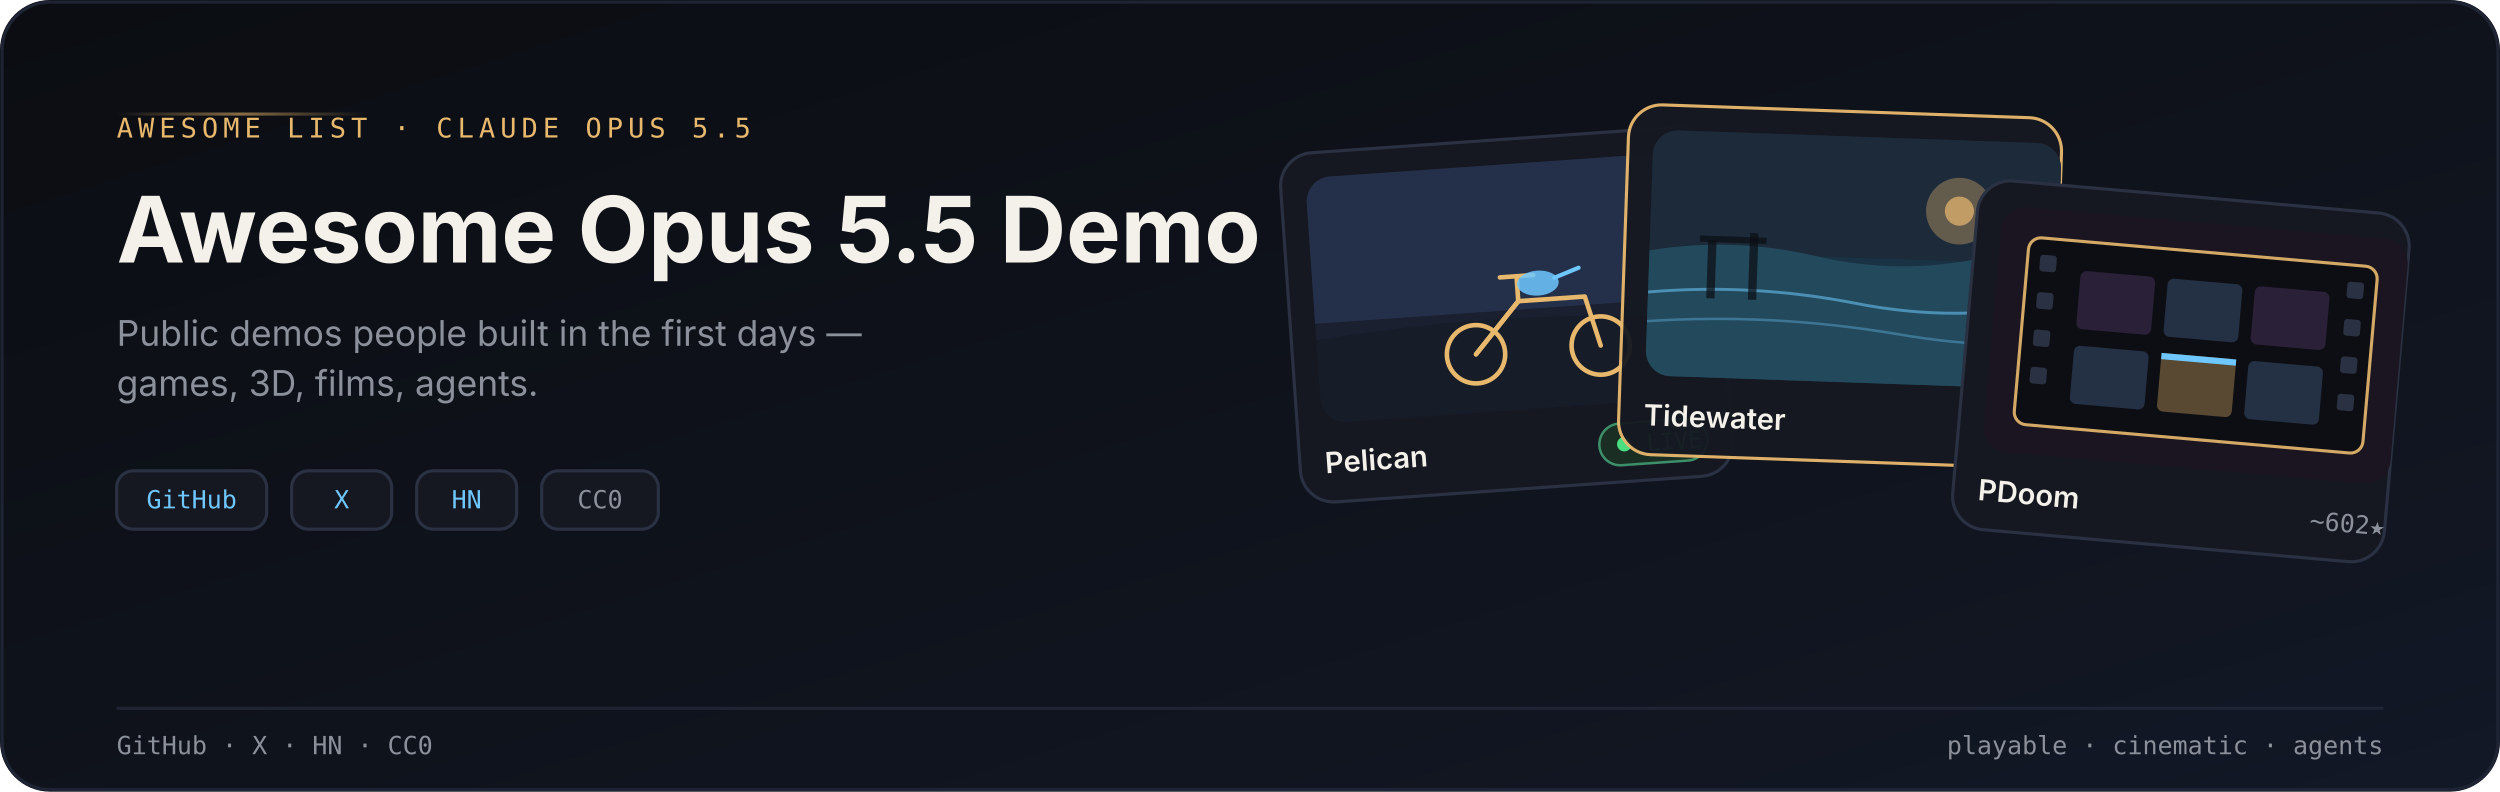
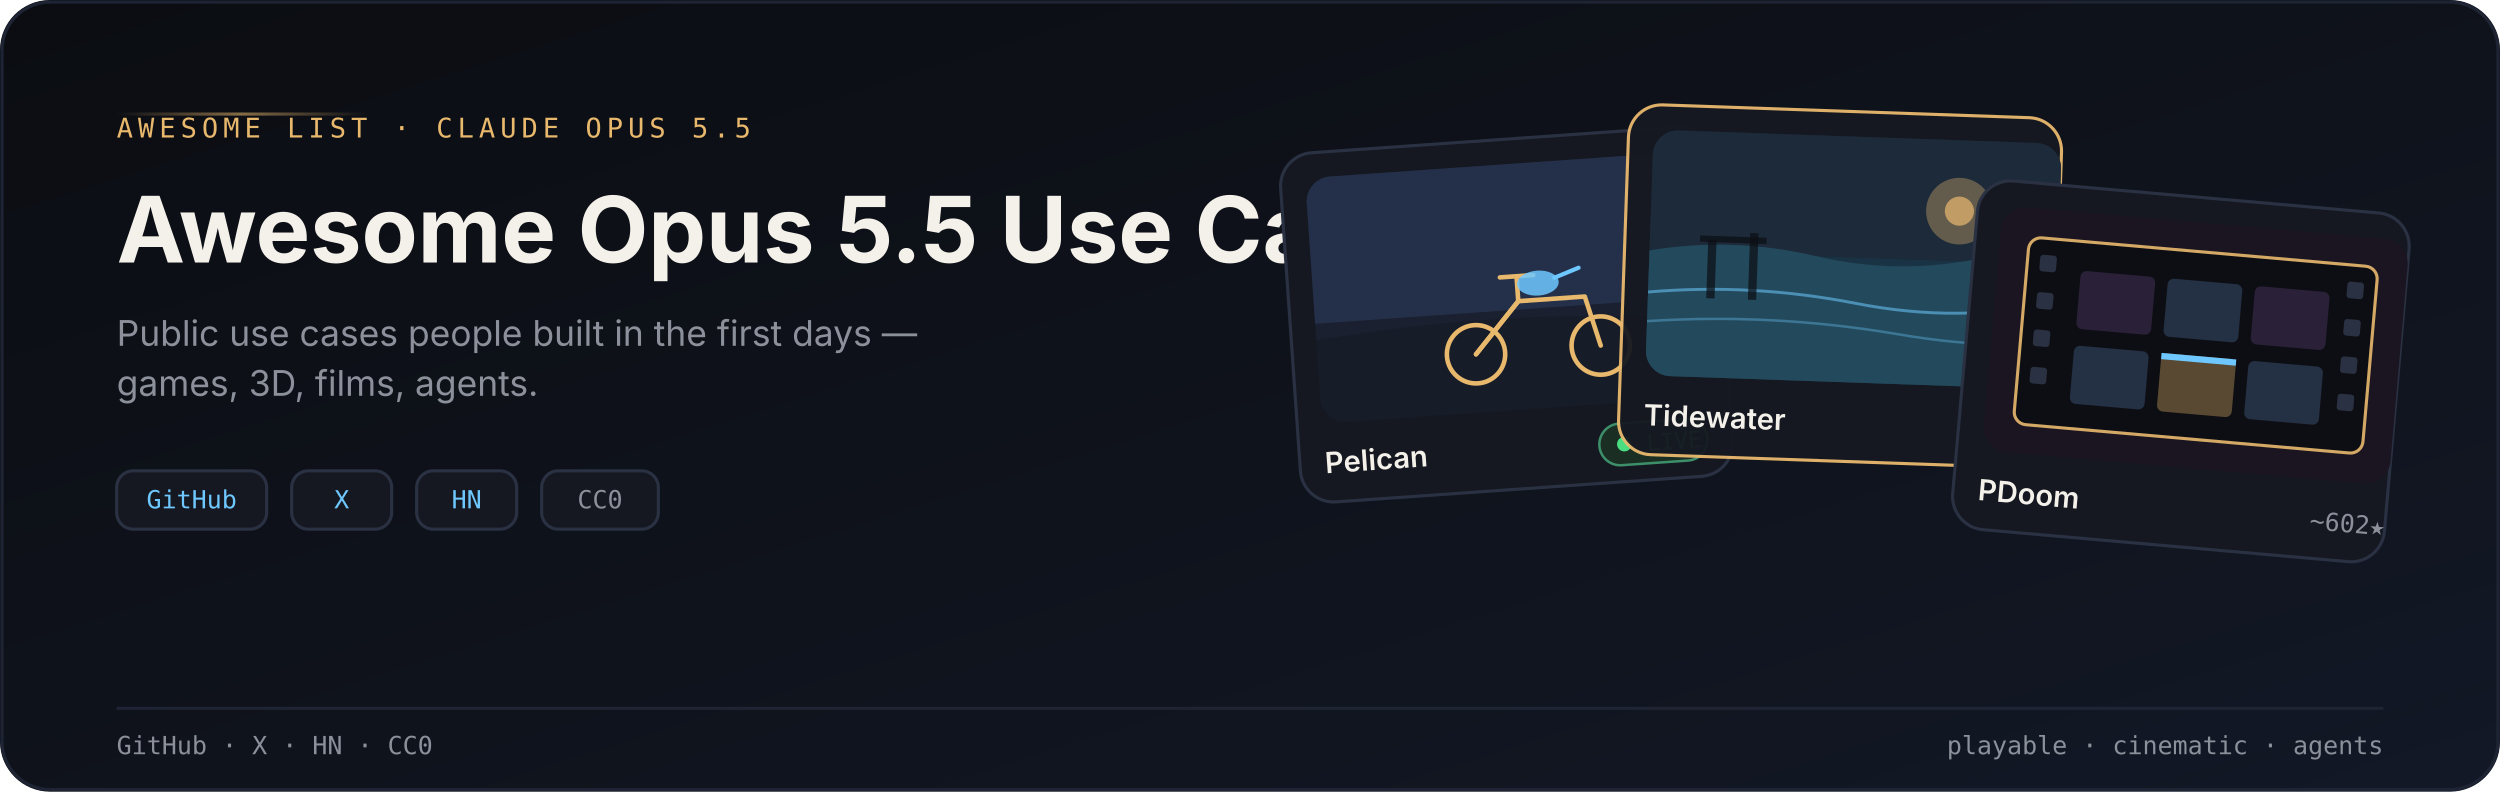
<svg xmlns="http://www.w3.org/2000/svg" width="100%" height="100%" viewBox="0 0 1200 380" role="img" aria-labelledby="title desc">
  <defs>
    <linearGradient id="bgFade" x1="0" y1="0" x2="1" y2="1">
      <stop offset="0%" stop-color="#0B0D12" />
      <stop offset="55%" stop-color="#0F131C" />
      <stop offset="100%" stop-color="#121826" />
    </linearGradient>
    <linearGradient id="goldSoft" x1="0" y1="0" x2="1" y2="0">
      <stop offset="0%" stop-color="#E8B86D" stop-opacity="0" />
      <stop offset="50%" stop-color="#E8B86D" stop-opacity="0.55" />
      <stop offset="100%" stop-color="#E8B86D" stop-opacity="0" />
    </linearGradient>
    <clipPath id="clipPelican">
      <rect x="0" y="0" width="196" height="118" rx="12" />
    </clipPath>
    <clipPath id="clipTide">
      <rect x="0" y="0" width="196" height="118" rx="12" />
    </clipPath>
    <clipPath id="clipPdoom">
      <rect x="0" y="0" width="196" height="118" rx="12" />
    </clipPath>
  </defs>
  <rect width="1200" height="380" rx="24" fill="url(#bgFade)" />
  <rect x="1" y="1" width="1198" height="378" rx="23" fill="none" stroke="#1E2433" stroke-width="1.5" />
  <rect x="56" y="54" width="120" height="1.5" fill="url(#goldSoft)" />
  <g id="title-block" transform="translate(56 48)">
    <text x="0" y="18" font-family="ui-monospace, SFMono-Regular, Menlo, monospace" font-size="13" letter-spacing="2.4" fill="#E8B86D">AWESOME LIST · CLAUDE OPUS 5.5</text>
-     <text x="0" y="78" font-family="-apple-system, BlinkMacSystemFont, Segoe UI, PingFang SC, sans-serif" font-size="44" font-weight="700" fill="#F4F1EA">Awesome Opus 5.5 Demo</text>
-     <text x="0" y="118" font-family="-apple-system, BlinkMacSystemFont, Segoe UI, PingFang SC, sans-serif" font-size="17" fill="#8B909A">Public demos people built in the first days —</text>
+     <text x="0" y="78" font-family="-apple-system, BlinkMacSystemFont, Segoe UI, PingFang SC, sans-serif" font-size="44" font-weight="700" fill="#F4F1EA">Awesome Opus 5.5 Use Cases</text>
+     <text x="0" y="118" font-family="-apple-system, BlinkMacSystemFont, Segoe UI, PingFang SC, sans-serif" font-size="17" fill="#8B909A">Public use cases people built in the first days —</text>
    <text x="0" y="142" font-family="-apple-system, BlinkMacSystemFont, Segoe UI, PingFang SC, sans-serif" font-size="17" fill="#8B909A">games, 3D, films, agents.</text>
    <g transform="translate(0 178)">
      <rect x="0" y="0" width="72" height="28" rx="8" fill="#151821" stroke="#2A3142" stroke-width="1.5" />
      <text x="36" y="18" text-anchor="middle" font-family="ui-monospace, SFMono-Regular, Menlo, monospace" font-size="12" fill="#6EC8FF">GitHub</text>
      <rect x="84" y="0" width="48" height="28" rx="8" fill="#151821" stroke="#2A3142" stroke-width="1.5" />
      <text x="108" y="18" text-anchor="middle" font-family="ui-monospace, SFMono-Regular, Menlo, monospace" font-size="12" fill="#6EC8FF">X</text>
      <rect x="144" y="0" width="48" height="28" rx="8" fill="#151821" stroke="#2A3142" stroke-width="1.5" />
      <text x="168" y="18" text-anchor="middle" font-family="ui-monospace, SFMono-Regular, Menlo, monospace" font-size="12" fill="#6EC8FF">HN</text>
      <rect x="204" y="0" width="56" height="28" rx="8" fill="#151821" stroke="#2A3142" stroke-width="1.5" />
      <text x="232" y="18" text-anchor="middle" font-family="ui-monospace, SFMono-Regular, Menlo, monospace" font-size="12" fill="#8B909A">CC0</text>
    </g>
  </g>
  <g id="viewport-wall" transform="translate(620 56)">
    <g transform="translate(0 24) rotate(-4)">
      <rect x="-6" y="-6" width="208" height="168" rx="16" fill="#151821" stroke="#2A3142" stroke-width="1.5" />
      <g transform="translate(6 6)">
        <g clip-path="url(#clipPelican)">
          <rect width="196" height="118" fill="#1A2030" />
          <rect width="196" height="70" fill="#24304A" />
          <rect y="78" width="196" height="40" fill="#12161F" />
          <path d="M0 78 Q98 68 196 82 L196 118 L0 118 Z" fill="#161C28" />
          <g transform="translate(58 48)" fill="none" stroke="#E8B86D" stroke-width="2.2" stroke-linecap="round" stroke-linejoin="round">
            <circle cx="18" cy="42" r="14" />
            <circle cx="78" cy="42" r="14" />
            <path d="M18 42 L40 18 L72 18 L78 42" />
            <path d="M40 18 L40 6" />
            <path d="M32 6 L48 6" />
            <path d="M40 18 L18 42" />
          </g>
          <ellipse cx="108" cy="58" rx="10" ry="6" fill="#6EC8FF" opacity="0.85" />
          <path d="M116 56 L128 52" stroke="#6EC8FF" stroke-width="2" stroke-linecap="round" />
        </g>
        <text x="0" y="142" font-family="-apple-system, BlinkMacSystemFont, Segoe UI, PingFang SC, sans-serif" font-size="14" font-weight="600" fill="#F4F1EA">Pelican</text>
        <rect x="132" y="128" width="52" height="20" rx="10" fill="#1A2E24" stroke="#3D8F6A" stroke-width="1.2" />
        <circle cx="144" cy="138" r="3.5" fill="#4ADE80" />
        <text x="168" y="142" text-anchor="middle" font-family="ui-monospace, SFMono-Regular, Menlo, monospace" font-size="11" fill="#4ADE80">LIVE</text>
      </g>
    </g>
    <g transform="translate(168 0) rotate(2)">
      <rect x="-6" y="-6" width="208" height="168" rx="16" fill="#151821" stroke="#E8B86D" stroke-width="1.5" opacity="0.95" />
      <g transform="translate(6 6)">
        <g clip-path="url(#clipTide)">
          <rect width="196" height="118" fill="#15202B" />
          <rect width="196" height="58" fill="#1C2A3A" />
          <circle cx="148" cy="34" r="16" fill="#E8B86D" opacity="0.35" />
          <circle cx="148" cy="34" r="7" fill="#E8B86D" opacity="0.7" />
          <rect y="58" width="196" height="60" fill="#1A3344" />
          <path d="M0 58 Q40 50 80 58 T160 56 T196 60 L196 118 L0 118 Z" fill="#234A5C" />
          <path d="M0 78 Q50 72 100 80 T196 76" fill="none" stroke="#6EC8FF" stroke-width="1.4" opacity="0.55" />
          <path d="M0 92 Q60 86 120 94 T196 90" fill="none" stroke="#6EC8FF" stroke-width="1.2" opacity="0.35" />
          <rect x="28" y="52" width="4" height="28" fill="#0B0D12" opacity="0.7" />
          <rect x="48" y="48" width="4" height="32" fill="#0B0D12" opacity="0.7" />
          <rect x="24" y="50" width="32" height="3" fill="#0B0D12" opacity="0.7" />
        </g>
        <text x="0" y="142" font-family="-apple-system, BlinkMacSystemFont, Segoe UI, PingFang SC, sans-serif" font-size="14" font-weight="600" fill="#F4F1EA">Tidewater</text>
        <text x="196" y="142" text-anchor="end" font-family="ui-monospace, SFMono-Regular, Menlo, monospace" font-size="12" fill="#8B909A">~275★</text>
      </g>
    </g>
    <g transform="translate(336 36) rotate(5)">
      <rect x="-6" y="-6" width="208" height="168" rx="16" fill="#151821" stroke="#2A3142" stroke-width="1.5" />
      <g transform="translate(6 6)">
        <g clip-path="url(#clipPdoom)">
          <rect width="196" height="118" fill="#1A1520" />
          <rect x="14" y="14" width="168" height="90" rx="6" fill="#0B0D12" stroke="#E8B86D" stroke-width="1.5" opacity="0.9" />
          <g fill="#2A3142">
            <rect x="20" y="22" width="8" height="8" rx="1.5" />
            <rect x="20" y="40" width="8" height="8" rx="1.5" />
            <rect x="20" y="58" width="8" height="8" rx="1.5" />
            <rect x="20" y="76" width="8" height="8" rx="1.5" />
            <rect x="168" y="22" width="8" height="8" rx="1.5" />
            <rect x="168" y="40" width="8" height="8" rx="1.5" />
            <rect x="168" y="58" width="8" height="8" rx="1.5" />
            <rect x="168" y="76" width="8" height="8" rx="1.5" />
          </g>
          <rect x="40" y="28" width="36" height="28" rx="3" fill="#2A2038" />
          <rect x="82" y="28" width="36" height="28" rx="3" fill="#243044" />
          <rect x="124" y="28" width="36" height="28" rx="3" fill="#2A2038" />
          <rect x="40" y="64" width="36" height="28" rx="3" fill="#243044" />
          <rect x="82" y="64" width="36" height="28" rx="3" fill="#E8B86D" opacity="0.35" />
          <rect x="124" y="64" width="36" height="28" rx="3" fill="#243044" />
          <rect x="82" y="64" width="36" height="3" fill="#6EC8FF" />
        </g>
        <text x="0" y="142" font-family="-apple-system, BlinkMacSystemFont, Segoe UI, PingFang SC, sans-serif" font-size="14" font-weight="600" fill="#F4F1EA">PDoom</text>
        <text x="196" y="142" text-anchor="end" font-family="ui-monospace, SFMono-Regular, Menlo, monospace" font-size="12" fill="#8B909A">~602★</text>
      </g>
    </g>
  </g>
  <line x1="56" y1="340" x2="1144" y2="340" stroke="#1E2433" stroke-width="1.5" />
  <text x="56" y="362" font-family="ui-monospace, SFMono-Regular, Menlo, monospace" font-size="12" fill="#8B909A">GitHub · X · HN · CC0</text>
  <text x="1144" y="362" text-anchor="end" font-family="ui-monospace, SFMono-Regular, Menlo, monospace" font-size="12" fill="#8B909A">playable · cinematic · agents</text>
</svg>
